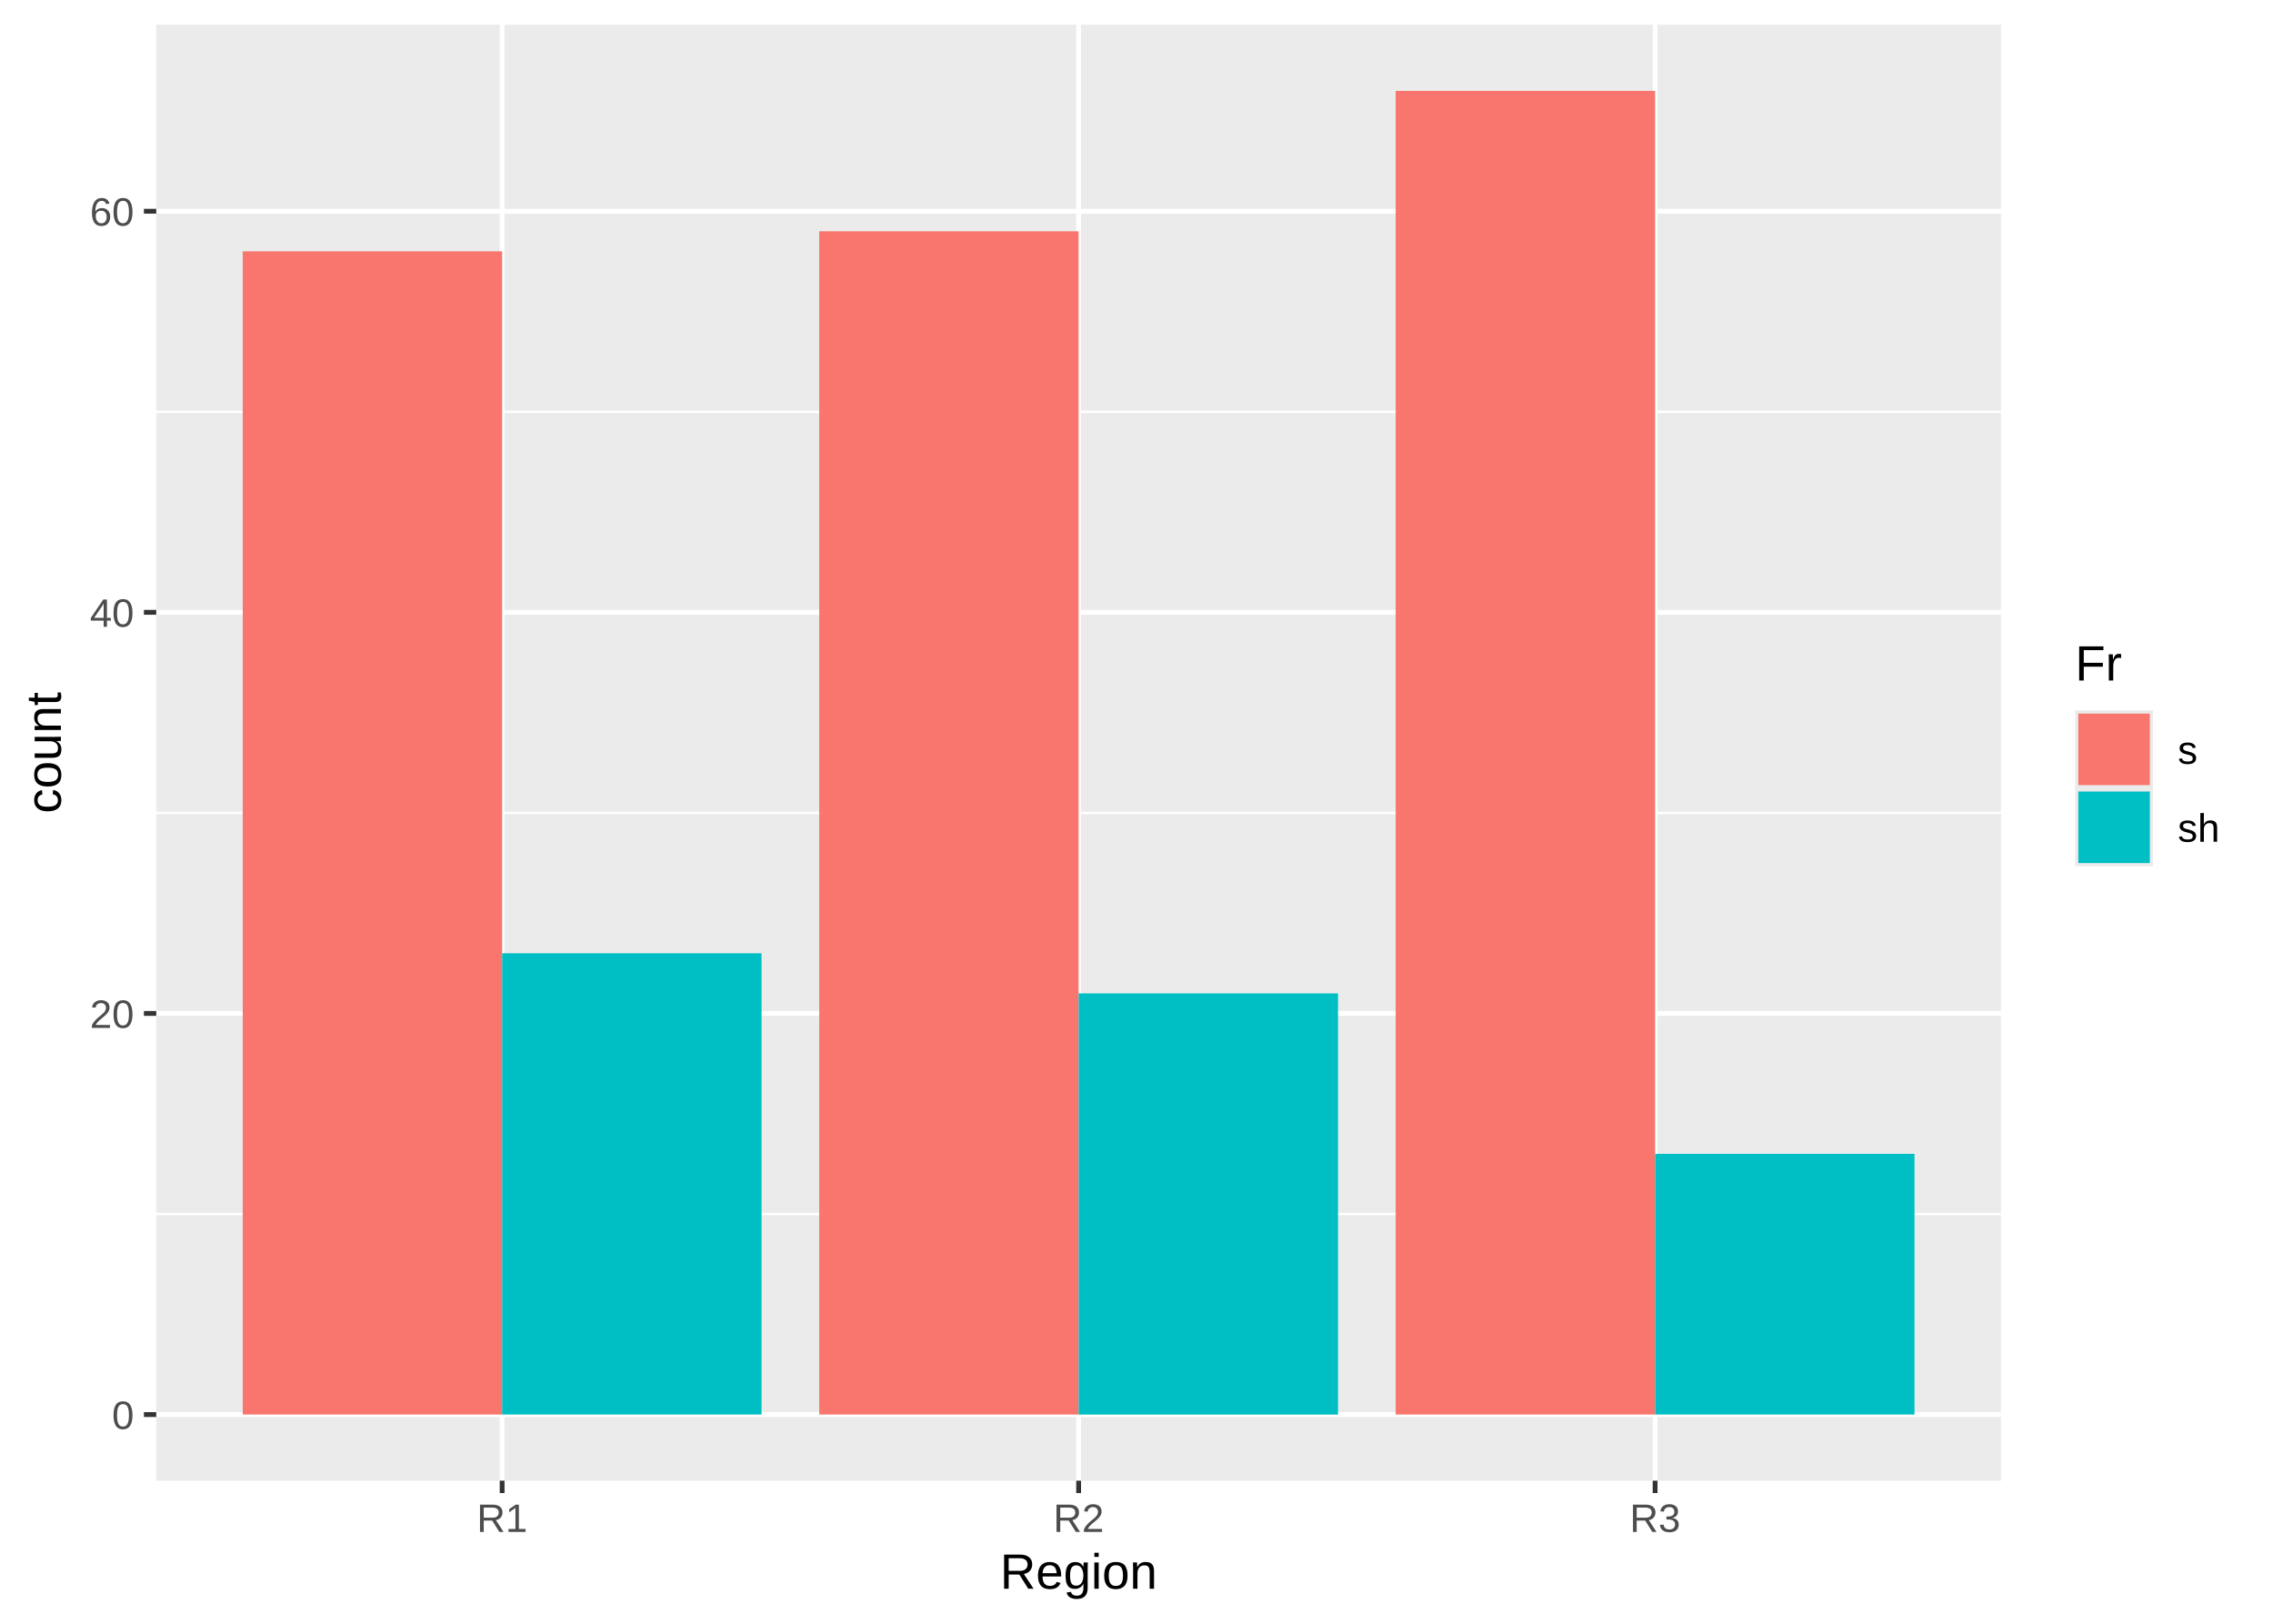
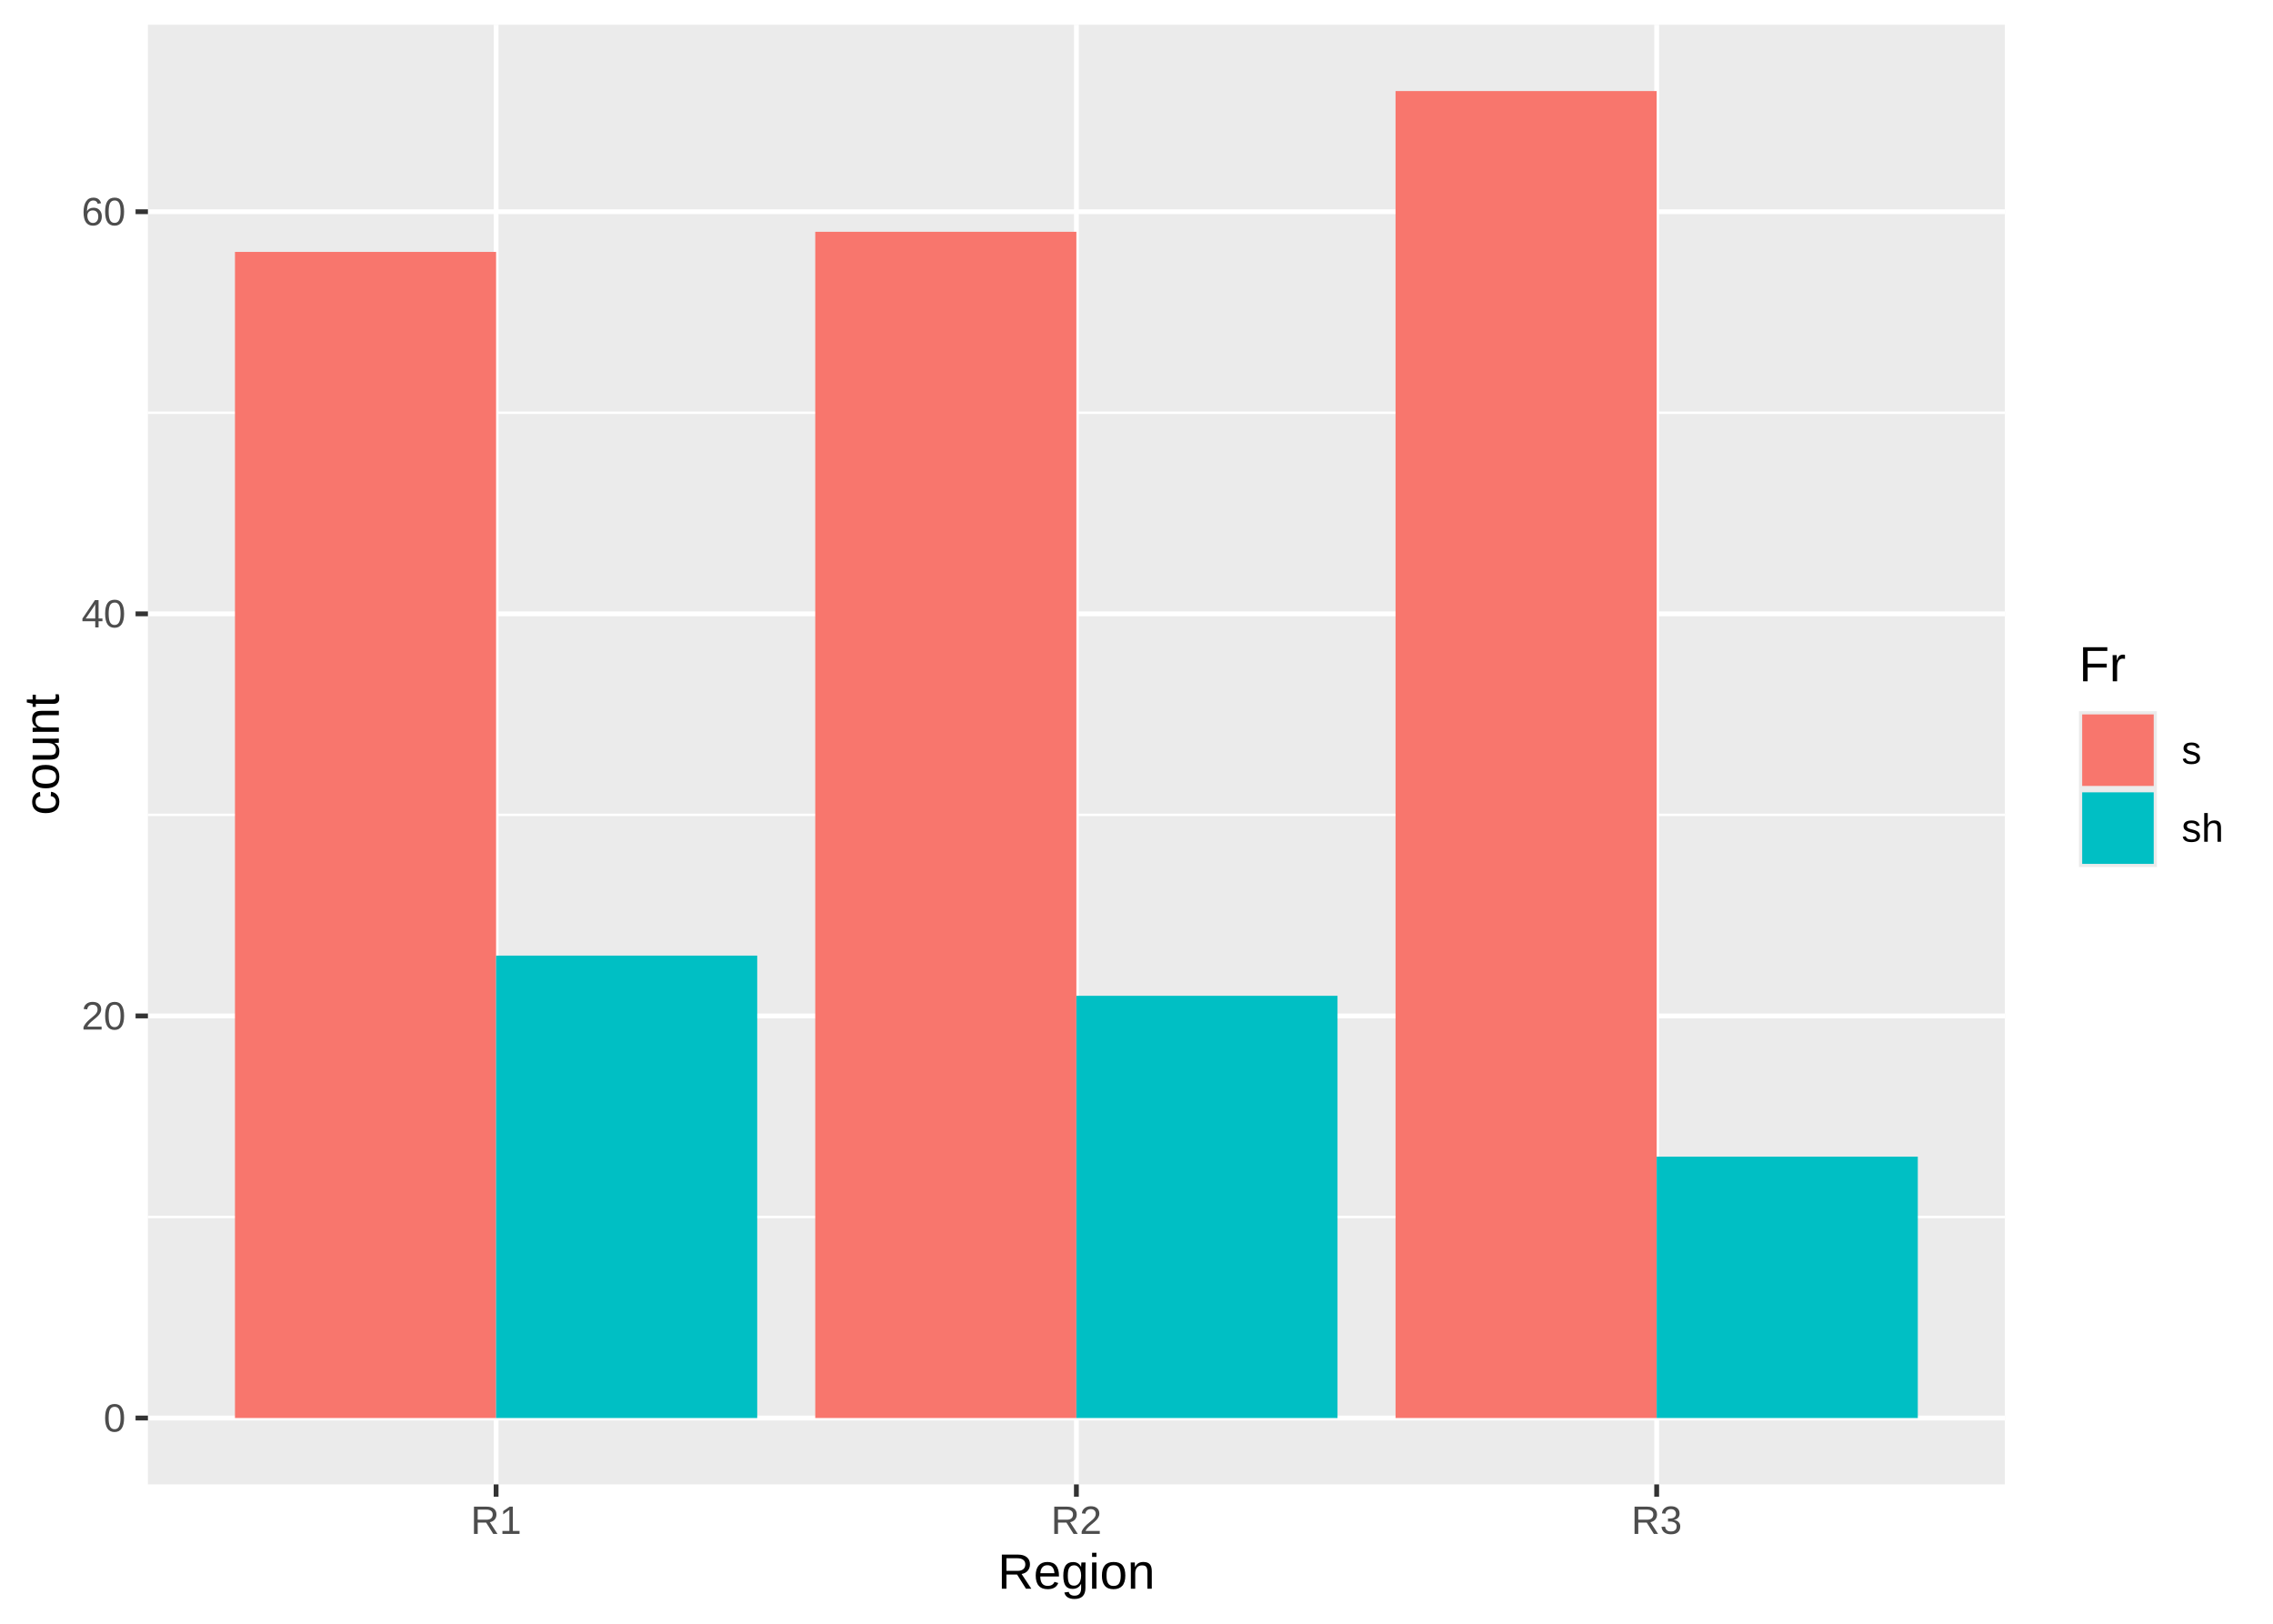
- <svg xmlns="http://www.w3.org/2000/svg" class="svglite" width="504.00pt" height="360.00pt" viewBox="0 0 504.00 360.00">
-   <defs>
-     <style type="text/css">
+ <svg xmlns="http://www.w3.org/2000/svg" width="504.00pt" height="360.00pt" viewBox="0 0 504.00 360.00">
+   <g class="svglite">
+     <defs>
+       <style type="text/css">
    .svglite line, .svglite polyline, .svglite polygon, .svglite path, .svglite rect, .svglite circle {
      fill: none;
      stroke: #000000;
      stroke-linecap: round;
      stroke-linejoin: round;
      stroke-miterlimit: 10.00;
    }
    .svglite text {
      white-space: pre;
    }
+     .svglite g.glyphgroup path {
+       fill: inherit;
+       stroke: none;
+     }
  </style>
-   </defs>
-   <rect width="100%" height="100%" style="stroke: none; fill: #FFFFFF;" />
-   <defs>
-     <clipPath id="cpMC4wMHw1MDQuMDB8MC4wMHwzNjAuMDA=">
-       <rect x="0.00" y="0.00" width="504.00" height="360.00" />
-     </clipPath>
-   </defs>
-   <g clip-path="url(#cpMC4wMHw1MDQuMDB8MC4wMHwzNjAuMDA=)">
-     <rect x="0.00" y="0.00" width="504.00" height="360.00" style="stroke-width: 1.07; stroke: #FFFFFF; fill: #FFFFFF;" />
-   </g>
-   <defs>
-     <clipPath id="cpMzQuNjV8NDQzLjY4fDUuNDh8MzI4LjI5">
-       <rect x="34.65" y="5.48" width="409.03" height="322.82" />
-     </clipPath>
-   </defs>
-   <g clip-path="url(#cpMzQuNjV8NDQzLjY4fDUuNDh8MzI4LjI5)">
-     <rect x="34.65" y="5.48" width="409.03" height="322.82" style="stroke-width: 1.07; stroke: none; fill: #EBEBEB;" />
-     <polyline points="34.65,269.16 443.68,269.16 " style="stroke-width: 0.53; stroke: #FFFFFF; stroke-linecap: butt;" />
-     <polyline points="34.65,180.23 443.68,180.23 " style="stroke-width: 0.53; stroke: #FFFFFF; stroke-linecap: butt;" />
-     <polyline points="34.65,91.30 443.68,91.30 " style="stroke-width: 0.53; stroke: #FFFFFF; stroke-linecap: butt;" />
-     <polyline points="34.65,313.62 443.68,313.62 " style="stroke-width: 1.07; stroke: #FFFFFF; stroke-linecap: butt;" />
-     <polyline points="34.65,224.69 443.68,224.69 " style="stroke-width: 1.07; stroke: #FFFFFF; stroke-linecap: butt;" />
-     <polyline points="34.65,135.76 443.68,135.76 " style="stroke-width: 1.07; stroke: #FFFFFF; stroke-linecap: butt;" />
-     <polyline points="34.65,46.83 443.68,46.83 " style="stroke-width: 1.07; stroke: #FFFFFF; stroke-linecap: butt;" />
-     <polyline points="111.34,328.29 111.34,5.48 " style="stroke-width: 1.07; stroke: #FFFFFF; stroke-linecap: butt;" />
-     <polyline points="239.17,328.29 239.17,5.48 " style="stroke-width: 1.07; stroke: #FFFFFF; stroke-linecap: butt;" />
-     <polyline points="366.99,328.29 366.99,5.48 " style="stroke-width: 1.07; stroke: #FFFFFF; stroke-linecap: butt;" />
-     <rect x="53.82" y="55.72" width="57.52" height="257.90" style="stroke-width: 1.07; stroke: none; stroke-linecap: butt; stroke-linejoin: miter; fill: #F8766D;" />
-     <rect x="111.34" y="211.35" width="57.52" height="102.27" style="stroke-width: 1.07; stroke: none; stroke-linecap: butt; stroke-linejoin: miter; fill: #00BFC4;" />
-     <rect x="181.65" y="51.28" width="57.52" height="262.34" style="stroke-width: 1.07; stroke: none; stroke-linecap: butt; stroke-linejoin: miter; fill: #F8766D;" />
-     <rect x="239.17" y="220.25" width="57.52" height="93.38" style="stroke-width: 1.07; stroke: none; stroke-linecap: butt; stroke-linejoin: miter; fill: #00BFC4;" />
-     <rect x="309.47" y="20.15" width="57.52" height="293.47" style="stroke-width: 1.07; stroke: none; stroke-linecap: butt; stroke-linejoin: miter; fill: #F8766D;" />
-     <rect x="366.99" y="255.82" width="57.52" height="57.80" style="stroke-width: 1.07; stroke: none; stroke-linecap: butt; stroke-linejoin: miter; fill: #00BFC4;" />
-   </g>
-   <g clip-path="url(#cpMC4wMHw1MDQuMDB8MC4wMHwzNjAuMDA=)">
-     <text x="29.72" y="316.83" text-anchor="end" style="font-size: 8.80px;fill: #4D4D4D; font-family: &quot;Arimo&quot;;" textLength="5.59px" lengthAdjust="spacingAndGlyphs">0</text>
-     <text x="29.72" y="227.90" text-anchor="end" style="font-size: 8.80px;fill: #4D4D4D; font-family: &quot;Arimo&quot;;" textLength="11.19px" lengthAdjust="spacingAndGlyphs">20</text>
-     <text x="29.72" y="138.97" text-anchor="end" style="font-size: 8.80px;fill: #4D4D4D; font-family: &quot;Arimo&quot;;" textLength="11.19px" lengthAdjust="spacingAndGlyphs">40</text>
-     <text x="29.72" y="50.04" text-anchor="end" style="font-size: 8.80px;fill: #4D4D4D; font-family: &quot;Arimo&quot;;" textLength="11.19px" lengthAdjust="spacingAndGlyphs">60</text>
-     <polyline points="31.91,313.62 34.65,313.62 " style="stroke-width: 1.07; stroke: #333333; stroke-linecap: butt;" />
-     <polyline points="31.91,224.69 34.65,224.69 " style="stroke-width: 1.07; stroke: #333333; stroke-linecap: butt;" />
-     <polyline points="31.91,135.76 34.65,135.76 " style="stroke-width: 1.07; stroke: #333333; stroke-linecap: butt;" />
-     <polyline points="31.91,46.83 34.65,46.83 " style="stroke-width: 1.07; stroke: #333333; stroke-linecap: butt;" />
-     <polyline points="111.34,331.03 111.34,328.29 " style="stroke-width: 1.07; stroke: #333333; stroke-linecap: butt;" />
-     <polyline points="239.17,331.03 239.17,328.29 " style="stroke-width: 1.07; stroke: #333333; stroke-linecap: butt;" />
-     <polyline points="366.99,331.03 366.99,328.29 " style="stroke-width: 1.07; stroke: #333333; stroke-linecap: butt;" />
-     <text x="111.34" y="339.64" text-anchor="middle" style="font-size: 8.80px;fill: #4D4D4D; font-family: &quot;Arimo&quot;;" textLength="11.71px" lengthAdjust="spacingAndGlyphs">R1</text>
-     <text x="239.17" y="339.64" text-anchor="middle" style="font-size: 8.80px;fill: #4D4D4D; font-family: &quot;Arimo&quot;;" textLength="11.71px" lengthAdjust="spacingAndGlyphs">R2</text>
-     <text x="366.99" y="339.64" text-anchor="middle" style="font-size: 8.80px;fill: #4D4D4D; font-family: &quot;Arimo&quot;;" textLength="11.71px" lengthAdjust="spacingAndGlyphs">R3</text>
-     <text x="239.17" y="352.23" text-anchor="middle" style="font-size: 11.00px; font-family: &quot;Arimo&quot;;" textLength="37.66px" lengthAdjust="spacingAndGlyphs">Region</text>
-     <text transform="translate(13.50,166.89) rotate(-90)" text-anchor="middle" style="font-size: 11.00px; font-family: &quot;Arimo&quot;;" textLength="31.03px" lengthAdjust="spacingAndGlyphs">count</text>
-     <rect x="454.64" y="136.23" width="43.88" height="61.31" style="stroke-width: 1.07; stroke: none; fill: #FFFFFF;" />
-     <text x="460.12" y="150.88" style="font-size: 11.00px; font-family: &quot;Arimo&quot;;" textLength="10.05px" lengthAdjust="spacingAndGlyphs">Fr</text>
-     <rect x="460.12" y="157.50" width="17.28" height="17.28" style="stroke-width: 1.07; stroke: none; fill: #EBEBEB;" />
-     <rect x="460.83" y="158.21" width="15.86" height="15.86" style="stroke-width: 1.07; stroke: none; stroke-linecap: butt; stroke-linejoin: miter; fill: #F8766D;" />
-     <rect x="460.12" y="174.78" width="17.28" height="17.28" style="stroke-width: 1.07; stroke: none; fill: #EBEBEB;" />
-     <rect x="460.83" y="175.49" width="15.86" height="15.86" style="stroke-width: 1.07; stroke: none; stroke-linecap: butt; stroke-linejoin: miter; fill: #00BFC4;" />
-     <text x="482.88" y="169.35" style="font-size: 8.80px; font-family: &quot;Arimo&quot;;" textLength="4.59px" lengthAdjust="spacingAndGlyphs">s</text>
-     <text x="482.88" y="186.63" style="font-size: 8.80px; font-family: &quot;Arimo&quot;;" textLength="10.16px" lengthAdjust="spacingAndGlyphs">sh</text>
+     </defs>
+     <rect width="100%" height="100%" style="stroke: none; fill: #FFFFFF;" />
+     <defs>
+       <clipPath id="cpMC4wMHw1MDQuMDB8MC4wMHwzNjAuMDA=">
+         <rect x="0.00" y="0.00" width="504.00" height="360.00" />
+       </clipPath>
+     </defs>
+     <g clip-path="url(#cpMC4wMHw1MDQuMDB8MC4wMHwzNjAuMDA=)">
+       <rect x="0.00" y="0.00" width="504.00" height="360.00" style="stroke-width: 1.07; stroke: #FFFFFF; fill: #FFFFFF;" />
+     </g>
+     <defs>
+       <clipPath id="cpMzIuODB8NDQ0LjU1fDUuNDh8MzI5LjEw">
+         <rect x="32.80" y="5.48" width="411.75" height="323.62" />
+       </clipPath>
+     </defs>
+     <g clip-path="url(#cpMzIuODB8NDQ0LjU1fDUuNDh8MzI5LjEw)">
+       <rect x="32.80" y="5.48" width="411.75" height="323.62" style="stroke-width: 1.07; stroke: none; fill: #EBEBEB;" />
+       <polyline points="32.80,269.82 444.55,269.82 " style="stroke-width: 0.53; stroke: #FFFFFF; stroke-linecap: butt;" />
+       <polyline points="32.80,180.66 444.55,180.66 " style="stroke-width: 0.53; stroke: #FFFFFF; stroke-linecap: butt;" />
+       <polyline points="32.80,91.51 444.55,91.51 " style="stroke-width: 0.53; stroke: #FFFFFF; stroke-linecap: butt;" />
+       <polyline points="32.80,314.39 444.55,314.39 " style="stroke-width: 1.07; stroke: #FFFFFF; stroke-linecap: butt;" />
+       <polyline points="32.80,225.24 444.55,225.24 " style="stroke-width: 1.07; stroke: #FFFFFF; stroke-linecap: butt;" />
+       <polyline points="32.80,136.09 444.55,136.09 " style="stroke-width: 1.07; stroke: #FFFFFF; stroke-linecap: butt;" />
+       <polyline points="32.80,46.94 444.55,46.94 " style="stroke-width: 1.07; stroke: #FFFFFF; stroke-linecap: butt;" />
+       <polyline points="110.00,329.10 110.00,5.48 " style="stroke-width: 1.07; stroke: #FFFFFF; stroke-linecap: butt;" />
+       <polyline points="238.67,329.10 238.67,5.48 " style="stroke-width: 1.07; stroke: #FFFFFF; stroke-linecap: butt;" />
+       <polyline points="367.34,329.10 367.34,5.48 " style="stroke-width: 1.07; stroke: #FFFFFF; stroke-linecap: butt;" />
+       <rect x="52.10" y="55.85" width="57.90" height="258.54" style="stroke-width: 1.07; stroke: none; stroke-linecap: butt; stroke-linejoin: miter; fill: #F8766D;" />
+       <rect x="110.00" y="211.87" width="57.90" height="102.52" style="stroke-width: 1.07; stroke: none; stroke-linecap: butt; stroke-linejoin: miter; fill: #00BFC4;" />
+       <rect x="180.77" y="51.39" width="57.90" height="263.00" style="stroke-width: 1.07; stroke: none; stroke-linecap: butt; stroke-linejoin: miter; fill: #F8766D;" />
+       <rect x="238.67" y="220.78" width="57.90" height="93.61" style="stroke-width: 1.07; stroke: none; stroke-linecap: butt; stroke-linejoin: miter; fill: #00BFC4;" />
+       <rect x="309.44" y="20.19" width="57.90" height="294.20" style="stroke-width: 1.07; stroke: none; stroke-linecap: butt; stroke-linejoin: miter; fill: #F8766D;" />
+       <rect x="367.34" y="256.44" width="57.90" height="57.95" style="stroke-width: 1.07; stroke: none; stroke-linecap: butt; stroke-linejoin: miter; fill: #00BFC4;" />
+     </g>
+     <g clip-path="url(#cpMC4wMHw1MDQuMDB8MC4wMHwzNjAuMDA=)">
+       <text x="27.86" y="317.42" text-anchor="end" style="font-size: 8.80px;fill: #4D4D4D; font-family: &quot;Arimo&quot;;" textLength="4.89px" lengthAdjust="spacingAndGlyphs">0</text>
+       <text x="27.86" y="228.27" text-anchor="end" style="font-size: 8.80px;fill: #4D4D4D; font-family: &quot;Arimo&quot;;" textLength="9.78px" lengthAdjust="spacingAndGlyphs">20</text>
+       <text x="27.86" y="139.11" text-anchor="end" style="font-size: 8.80px;fill: #4D4D4D; font-family: &quot;Arimo&quot;;" textLength="9.78px" lengthAdjust="spacingAndGlyphs">40</text>
+       <text x="27.86" y="49.96" text-anchor="end" style="font-size: 8.80px;fill: #4D4D4D; font-family: &quot;Arimo&quot;;" textLength="9.78px" lengthAdjust="spacingAndGlyphs">60</text>
+       <polyline points="30.06,314.39 32.80,314.39 " style="stroke-width: 1.07; stroke: #333333; stroke-linecap: butt;" />
+       <polyline points="30.06,225.24 32.80,225.24 " style="stroke-width: 1.07; stroke: #333333; stroke-linecap: butt;" />
+       <polyline points="30.06,136.09 32.80,136.09 " style="stroke-width: 1.07; stroke: #333333; stroke-linecap: butt;" />
+       <polyline points="30.06,46.94 32.80,46.94 " style="stroke-width: 1.07; stroke: #333333; stroke-linecap: butt;" />
+       <polyline points="110.00,331.84 110.00,329.10 " style="stroke-width: 1.07; stroke: #333333; stroke-linecap: butt;" />
+       <polyline points="238.67,331.84 238.67,329.10 " style="stroke-width: 1.07; stroke: #333333; stroke-linecap: butt;" />
+       <polyline points="367.34,331.84 367.34,329.10 " style="stroke-width: 1.07; stroke: #333333; stroke-linecap: butt;" />
+       <text x="110.00" y="340.09" text-anchor="middle" style="font-size: 8.80px;fill: #4D4D4D; font-family: &quot;Arimo&quot;;" textLength="11.25px" lengthAdjust="spacingAndGlyphs">R1</text>
+       <text x="238.67" y="340.09" text-anchor="middle" style="font-size: 8.80px;fill: #4D4D4D; font-family: &quot;Arimo&quot;;" textLength="11.25px" lengthAdjust="spacingAndGlyphs">R2</text>
+       <text x="367.34" y="340.09" text-anchor="middle" style="font-size: 8.80px;fill: #4D4D4D; font-family: &quot;Arimo&quot;;" textLength="11.25px" lengthAdjust="spacingAndGlyphs">R3</text>
+       <text x="238.67" y="352.23" text-anchor="middle" style="font-size: 11.00px; font-family: &quot;Arimo&quot;;" textLength="34.88px" lengthAdjust="spacingAndGlyphs">Region</text>
+       <text transform="translate(13.05,167.29) rotate(-90)" text-anchor="middle" style="font-size: 11.00px; font-family: &quot;Arimo&quot;;" textLength="26.94px" lengthAdjust="spacingAndGlyphs">count</text>
+       <rect x="455.51" y="136.86" width="43.02" height="60.86" style="stroke-width: 1.07; stroke: none; fill: #FFFFFF;" />
+       <text x="460.98" y="151.06" style="font-size: 11.00px; font-family: &quot;Arimo&quot;;" textLength="10.38px" lengthAdjust="spacingAndGlyphs">Fr</text>
+       <rect x="460.98" y="157.68" width="17.28" height="17.28" style="stroke-width: 1.07; stroke: none; fill: #EBEBEB;" />
+       <rect x="461.69" y="158.39" width="15.86" height="15.86" style="stroke-width: 1.07; stroke: none; stroke-linecap: butt; stroke-linejoin: miter; fill: #F8766D;" />
+       <rect x="460.98" y="174.96" width="17.28" height="17.28" style="stroke-width: 1.07; stroke: none; fill: #EBEBEB;" />
+       <rect x="461.69" y="175.67" width="15.86" height="15.86" style="stroke-width: 1.07; stroke: none; stroke-linecap: butt; stroke-linejoin: miter; fill: #00BFC4;" />
+       <text x="483.74" y="169.35" style="font-size: 8.80px; font-family: &quot;Arimo&quot;;" textLength="4.41px" lengthAdjust="spacingAndGlyphs">s</text>
+       <text x="483.74" y="186.63" style="font-size: 8.80px; font-family: &quot;Arimo&quot;;" textLength="9.30px" lengthAdjust="spacingAndGlyphs">sh</text>
+     </g>
  </g>
</svg>
